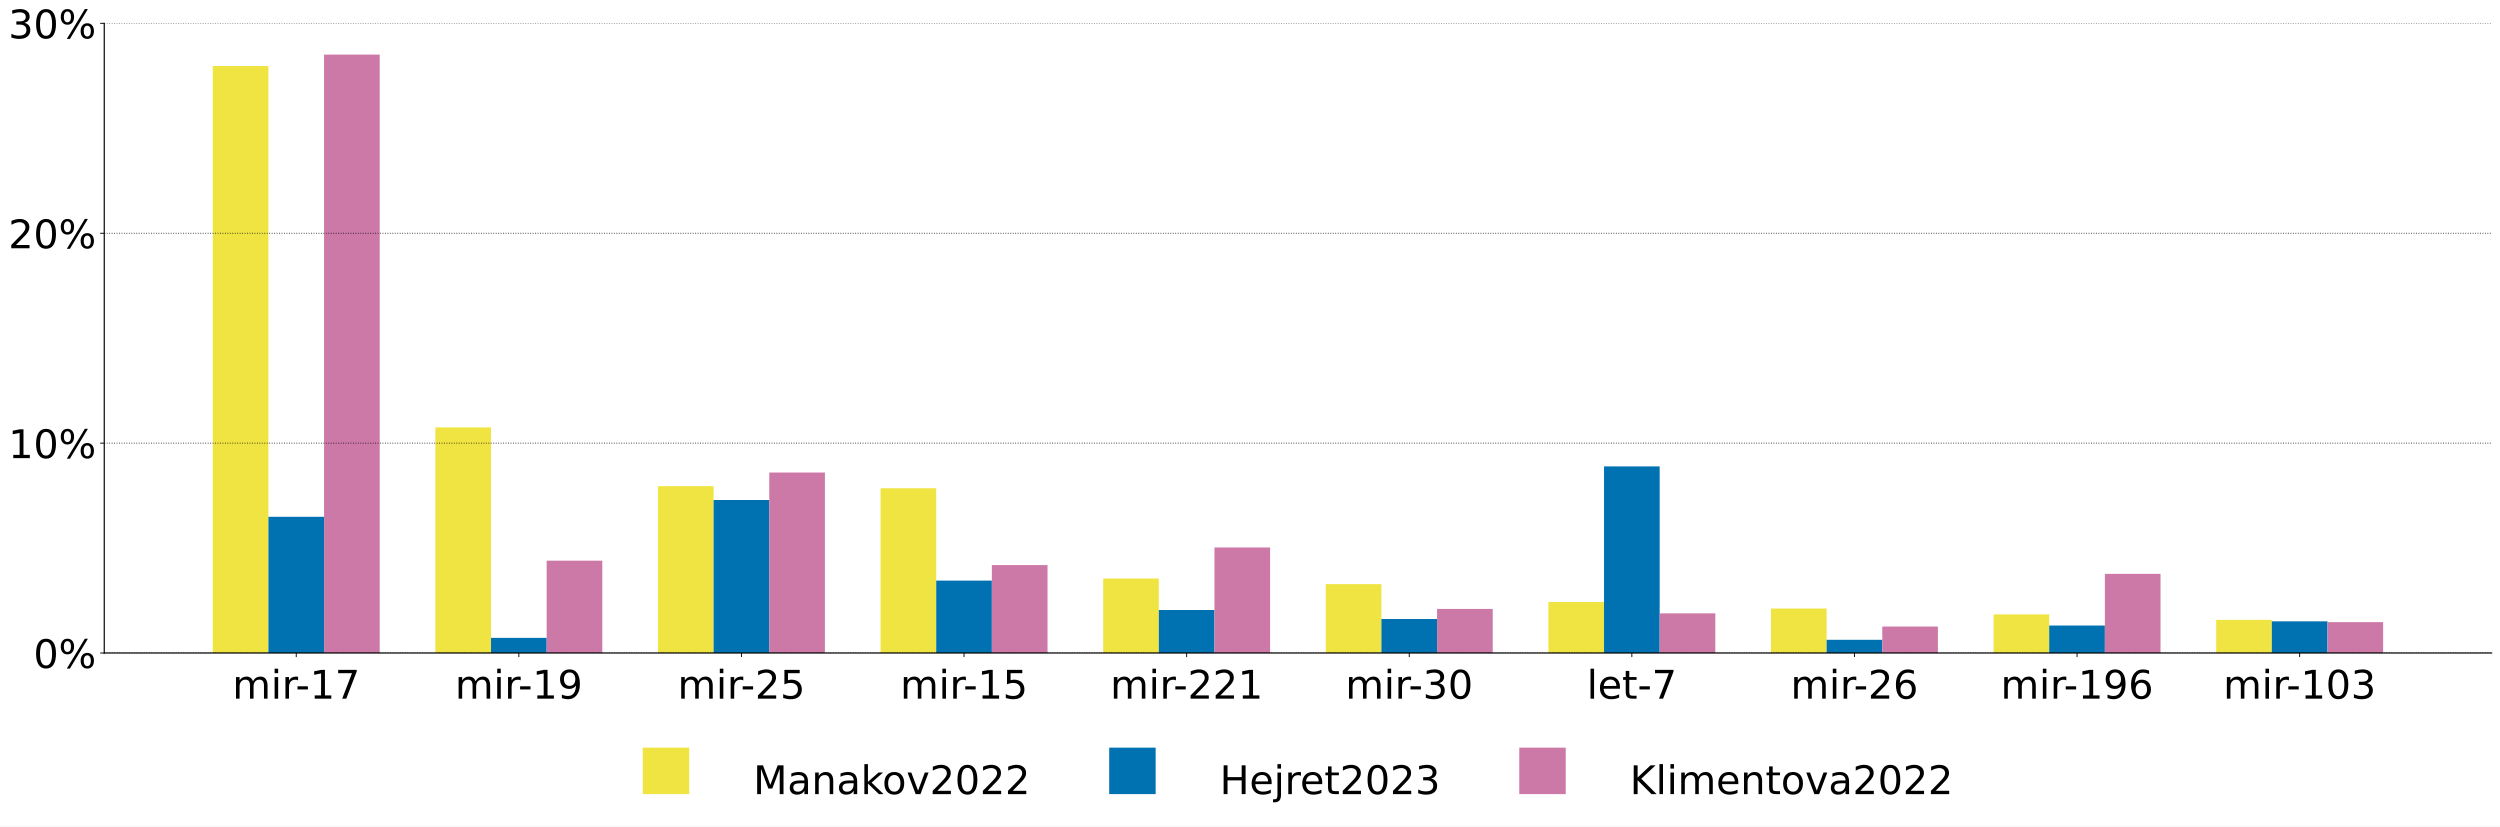
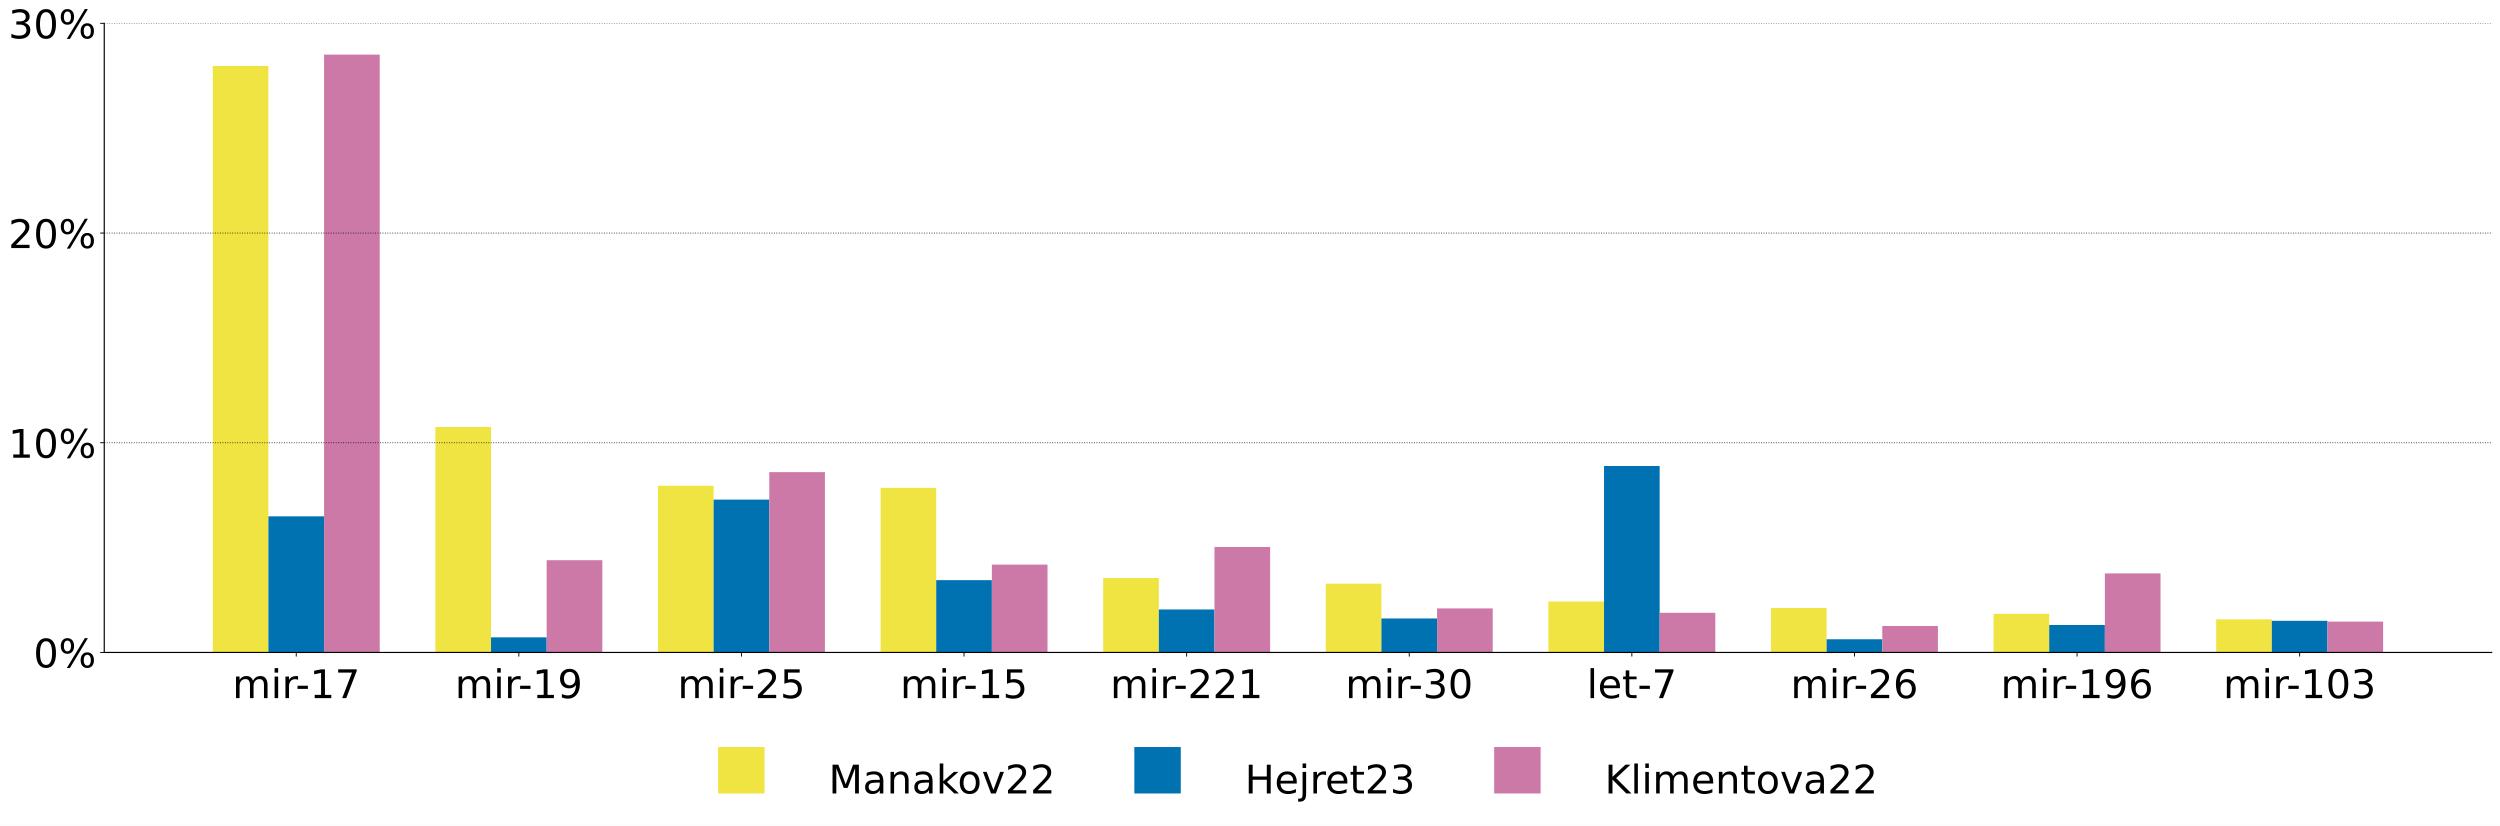
- <svg xmlns="http://www.w3.org/2000/svg" xmlns:xlink="http://www.w3.org/1999/xlink" width="2152.77pt" height="711.678pt" viewBox="0 0 2152.77 711.678" version="1.1">
+ <svg xmlns="http://www.w3.org/2000/svg" xmlns:xlink="http://www.w3.org/1999/xlink" width="2152.77pt" height="711.14pt" viewBox="0 0 2152.77 711.14" version="1.1">
  <defs>
    <style type="text/css">*{stroke-linejoin: round; stroke-linecap: butt}</style>
  </defs>
  <g id="figure_1">
    <g id="patch_1">
-       <path d="M 0 711.678  L 2152.77 711.678  L 2152.77 0  L 0 0  z " style="fill: #ffffff" />
+       <path d="M 0 711.14  L 2152.77 711.14  L 2152.77 0  L 0 0  z " style="fill: #ffffff" />
    </g>
    <g id="axes_1">
      <g id="patch_2">
-         <path d="M 89.77 562.309  L 2145.57 562.309  L 2145.57 20.117  L 89.77 20.117  z " style="fill: #ffffff" />
+         <path d="M 89.77 561.829  L 2145.57 561.829  L 2145.57 20.117  L 89.77 20.117  z " style="fill: #ffffff" />
      </g>
      <g id="patch_3">
-         <path d="M 183.216 562.309  L 231.137 562.309  L 231.137 56.806  L 183.216 56.806  z " clip-path="url(#pc41527f7bc)" style="fill: #f0e442" />
+         <path d="M 183.216 561.829  L 231.137 561.829  L 231.137 56.773  L 183.216 56.773  z " clip-path="url(#pc69f27f369)" style="fill: #f0e442" />
      </g>
      <g id="patch_4">
-         <path d="M 231.137 562.309  L 279.057 562.309  L 279.057 445.015  L 231.137 445.015  z " clip-path="url(#pc41527f7bc)" style="fill: #0072b2" />
+         <path d="M 231.137 561.829  L 279.057 561.829  L 279.057 444.639  L 231.137 444.639  z " clip-path="url(#pc69f27f369)" style="fill: #0072b2" />
      </g>
      <g id="patch_5">
-         <path d="M 279.057 562.309  L 326.978 562.309  L 326.978 47.046  L 279.057 47.046  z " clip-path="url(#pc41527f7bc)" style="fill: #cc79a7" />
+         <path d="M 279.057 561.829  L 326.978 561.829  L 326.978 47.022  L 279.057 47.022  z " clip-path="url(#pc69f27f369)" style="fill: #cc79a7" />
      </g>
      <g id="patch_6">
-         <path d="M 374.899 562.309  L 422.819 562.309  L 422.819 368.024  L 374.899 368.024  z " clip-path="url(#pc41527f7bc)" style="fill: #f0e442" />
+         <path d="M 374.899 561.829  L 422.819 561.829  L 422.819 367.716  L 374.899 367.716  z " clip-path="url(#pc69f27f369)" style="fill: #f0e442" />
      </g>
      <g id="patch_7">
-         <path d="M 422.819 562.309  L 470.74 562.309  L 470.74 549.297  L 422.819 549.297  z " clip-path="url(#pc41527f7bc)" style="fill: #0072b2" />
+         <path d="M 422.819 561.829  L 470.74 561.829  L 470.74 548.828  L 422.819 548.828  z " clip-path="url(#pc69f27f369)" style="fill: #0072b2" />
      </g>
      <g id="patch_8">
-         <path d="M 470.74 562.309  L 518.661 562.309  L 518.661 482.788  L 470.74 482.788  z " clip-path="url(#pc41527f7bc)" style="fill: #cc79a7" />
+         <path d="M 470.74 561.829  L 518.661 561.829  L 518.661 482.378  L 470.74 482.378  z " clip-path="url(#pc69f27f369)" style="fill: #cc79a7" />
      </g>
      <g id="patch_9">
-         <path d="M 566.582 562.309  L 614.502 562.309  L 614.502 418.628  L 566.582 418.628  z " clip-path="url(#pc41527f7bc)" style="fill: #f0e442" />
+         <path d="M 566.582 561.829  L 614.502 561.829  L 614.502 418.276  L 566.582 418.276  z " clip-path="url(#pc69f27f369)" style="fill: #f0e442" />
      </g>
      <g id="patch_10">
-         <path d="M 614.502 562.309  L 662.423 562.309  L 662.423 430.557  L 614.502 430.557  z " clip-path="url(#pc41527f7bc)" style="fill: #0072b2" />
+         <path d="M 614.502 561.829  L 662.423 561.829  L 662.423 430.193  L 614.502 430.193  z " clip-path="url(#pc69f27f369)" style="fill: #0072b2" />
      </g>
      <g id="patch_11">
-         <path d="M 662.423 562.309  L 710.344 562.309  L 710.344 406.881  L 662.423 406.881  z " clip-path="url(#pc41527f7bc)" style="fill: #cc79a7" />
+         <path d="M 662.423 561.829  L 710.344 561.829  L 710.344 406.539  L 662.423 406.539  z " clip-path="url(#pc69f27f369)" style="fill: #cc79a7" />
      </g>
      <g id="patch_12">
-         <path d="M 758.265 562.309  L 806.185 562.309  L 806.185 420.436  L 758.265 420.436  z " clip-path="url(#pc41527f7bc)" style="fill: #f0e442" />
+         <path d="M 758.265 561.829  L 806.185 561.829  L 806.185 420.081  L 758.265 420.081  z " clip-path="url(#pc69f27f369)" style="fill: #f0e442" />
      </g>
      <g id="patch_13">
-         <path d="M 806.185 562.309  L 854.106 562.309  L 854.106 499.957  L 806.185 499.957  z " clip-path="url(#pc41527f7bc)" style="fill: #0072b2" />
+         <path d="M 806.185 561.829  L 854.106 561.829  L 854.106 499.532  L 806.185 499.532  z " clip-path="url(#pc69f27f369)" style="fill: #0072b2" />
      </g>
      <g id="patch_14">
-         <path d="M 854.106 562.309  L 902.027 562.309  L 902.027 486.583  L 854.106 486.583  z " clip-path="url(#pc41527f7bc)" style="fill: #cc79a7" />
+         <path d="M 854.106 561.829  L 902.027 561.829  L 902.027 486.17  L 854.106 486.17  z " clip-path="url(#pc69f27f369)" style="fill: #cc79a7" />
      </g>
      <g id="patch_15">
-         <path d="M 949.948 562.309  L 997.868 562.309  L 997.868 498.15  L 949.948 498.15  z " clip-path="url(#pc41527f7bc)" style="fill: #f0e442" />
+         <path d="M 949.948 561.829  L 997.868 561.829  L 997.868 497.727  L 949.948 497.727  z " clip-path="url(#pc69f27f369)" style="fill: #f0e442" />
      </g>
      <g id="patch_16">
-         <path d="M 997.868 562.309  L 1045.789 562.309  L 1045.789 525.26  L 997.868 525.26  z " clip-path="url(#pc41527f7bc)" style="fill: #0072b2" />
+         <path d="M 997.868 561.829  L 1045.789 561.829  L 1045.789 524.812  L 997.868 524.812  z " clip-path="url(#pc69f27f369)" style="fill: #0072b2" />
      </g>
      <g id="patch_17">
-         <path d="M 1045.789 562.309  L 1093.71 562.309  L 1093.71 471.402  L 1045.789 471.402  z " clip-path="url(#pc41527f7bc)" style="fill: #cc79a7" />
+         <path d="M 1045.789 561.829  L 1093.71 561.829  L 1093.71 471.002  L 1045.789 471.002  z " clip-path="url(#pc69f27f369)" style="fill: #cc79a7" />
      </g>
      <g id="patch_18">
-         <path d="M 1141.631 562.309  L 1189.551 562.309  L 1189.551 503.03  L 1141.631 503.03  z " clip-path="url(#pc41527f7bc)" style="fill: #f0e442" />
+         <path d="M 1141.631 561.829  L 1189.551 561.829  L 1189.551 502.602  L 1141.631 502.602  z " clip-path="url(#pc69f27f369)" style="fill: #f0e442" />
      </g>
      <g id="patch_19">
-         <path d="M 1189.551 562.309  L 1237.472 562.309  L 1237.472 533.031  L 1189.551 533.031  z " clip-path="url(#pc41527f7bc)" style="fill: #0072b2" />
+         <path d="M 1189.551 561.829  L 1237.472 561.829  L 1237.472 532.577  L 1189.551 532.577  z " clip-path="url(#pc69f27f369)" style="fill: #0072b2" />
      </g>
      <g id="patch_20">
-         <path d="M 1237.472 562.309  L 1285.393 562.309  L 1285.393 524.356  L 1237.472 524.356  z " clip-path="url(#pc41527f7bc)" style="fill: #cc79a7" />
+         <path d="M 1237.472 561.829  L 1285.393 561.829  L 1285.393 523.91  L 1237.472 523.91  z " clip-path="url(#pc69f27f369)" style="fill: #cc79a7" />
      </g>
      <g id="patch_21">
-         <path d="M 1333.314 562.309  L 1381.234 562.309  L 1381.234 518.392  L 1333.314 518.392  z " clip-path="url(#pc41527f7bc)" style="fill: #f0e442" />
+         <path d="M 1333.314 561.829  L 1381.234 561.829  L 1381.234 517.951  L 1333.314 517.951  z " clip-path="url(#pc69f27f369)" style="fill: #f0e442" />
      </g>
      <g id="patch_22">
-         <path d="M 1381.234 562.309  L 1429.155 562.309  L 1429.155 401.64  L 1381.234 401.64  z " clip-path="url(#pc41527f7bc)" style="fill: #0072b2" />
+         <path d="M 1381.234 561.829  L 1429.155 561.829  L 1429.155 401.302  L 1381.234 401.302  z " clip-path="url(#pc69f27f369)" style="fill: #0072b2" />
      </g>
      <g id="patch_23">
-         <path d="M 1429.155 562.309  L 1477.076 562.309  L 1477.076 528.151  L 1429.155 528.151  z " clip-path="url(#pc41527f7bc)" style="fill: #cc79a7" />
+         <path d="M 1429.155 561.829  L 1477.076 561.829  L 1477.076 527.701  L 1429.155 527.701  z " clip-path="url(#pc69f27f369)" style="fill: #cc79a7" />
      </g>
      <g id="patch_24">
-         <path d="M 1524.997 562.309  L 1572.917 562.309  L 1572.917 523.994  L 1524.997 523.994  z " clip-path="url(#pc41527f7bc)" style="fill: #f0e442" />
+         <path d="M 1524.997 561.829  L 1572.917 561.829  L 1572.917 523.548  L 1524.997 523.548  z " clip-path="url(#pc69f27f369)" style="fill: #f0e442" />
      </g>
      <g id="patch_25">
-         <path d="M 1572.917 562.309  L 1620.838 562.309  L 1620.838 550.923  L 1572.917 550.923  z " clip-path="url(#pc41527f7bc)" style="fill: #0072b2" />
+         <path d="M 1572.917 561.829  L 1620.838 561.829  L 1620.838 550.453  L 1572.917 550.453  z " clip-path="url(#pc69f27f369)" style="fill: #0072b2" />
      </g>
      <g id="patch_26">
-         <path d="M 1620.838 562.309  L 1668.759 562.309  L 1668.759 539.537  L 1620.838 539.537  z " clip-path="url(#pc41527f7bc)" style="fill: #cc79a7" />
+         <path d="M 1620.838 561.829  L 1668.759 561.829  L 1668.759 539.077  L 1620.838 539.077  z " clip-path="url(#pc69f27f369)" style="fill: #cc79a7" />
      </g>
      <g id="patch_27">
-         <path d="M 1716.68 562.309  L 1764.6 562.309  L 1764.6 529.055  L 1716.68 529.055  z " clip-path="url(#pc41527f7bc)" style="fill: #f0e442" />
+         <path d="M 1716.68 561.829  L 1764.6 561.829  L 1764.6 528.604  L 1716.68 528.604  z " clip-path="url(#pc69f27f369)" style="fill: #f0e442" />
      </g>
      <g id="patch_28">
-         <path d="M 1764.6 562.309  L 1812.521 562.309  L 1812.521 538.634  L 1764.6 538.634  z " clip-path="url(#pc41527f7bc)" style="fill: #0072b2" />
+         <path d="M 1764.6 561.829  L 1812.521 561.829  L 1812.521 538.175  L 1764.6 538.175  z " clip-path="url(#pc69f27f369)" style="fill: #0072b2" />
      </g>
      <g id="patch_29">
-         <path d="M 1812.521 562.309  L 1860.442 562.309  L 1860.442 494.174  L 1812.521 494.174  z " clip-path="url(#pc41527f7bc)" style="fill: #cc79a7" />
+         <path d="M 1812.521 561.829  L 1860.442 561.829  L 1860.442 493.754  L 1812.521 493.754  z " clip-path="url(#pc69f27f369)" style="fill: #cc79a7" />
      </g>
      <g id="patch_30">
-         <path d="M 1908.363 562.309  L 1956.283 562.309  L 1956.283 533.754  L 1908.363 533.754  z " clip-path="url(#pc41527f7bc)" style="fill: #f0e442" />
+         <path d="M 1908.363 561.829  L 1956.283 561.829  L 1956.283 533.299  L 1908.363 533.299  z " clip-path="url(#pc69f27f369)" style="fill: #f0e442" />
      </g>
      <g id="patch_31">
-         <path d="M 1956.283 562.309  L 2004.204 562.309  L 2004.204 535.019  L 1956.283 535.019  z " clip-path="url(#pc41527f7bc)" style="fill: #0072b2" />
+         <path d="M 1956.283 561.829  L 2004.204 561.829  L 2004.204 534.563  L 1956.283 534.563  z " clip-path="url(#pc69f27f369)" style="fill: #0072b2" />
      </g>
      <g id="patch_32">
-         <path d="M 2004.204 562.309  L 2052.125 562.309  L 2052.125 535.742  L 2004.204 535.742  z " clip-path="url(#pc41527f7bc)" style="fill: #cc79a7" />
+         <path d="M 2004.204 561.829  L 2052.125 561.829  L 2052.125 535.285  L 2004.204 535.285  z " clip-path="url(#pc69f27f369)" style="fill: #cc79a7" />
      </g>
      <g id="matplotlib.axis_1">
        <g id="xtick_1">
          <g id="line2d_1">
            <defs>
-               <path id="mc085df0112" d="M 0 0  L 0 3.5  " style="stroke: #000000; stroke-width: 0.8" />
+               <path id="mcb8817b867" d="M 0 0  L 0 3.5  " style="stroke: #000000; stroke-width: 0.8" />
            </defs>
            <g>
-               <use xlink:href="#mc085df0112" x="255.097" y="562.309" style="stroke: #000000; stroke-width: 0.8" />
+               <use xlink:href="#mcb8817b867" x="255.097" y="561.829" style="stroke: #000000; stroke-width: 0.8" />
            </g>
          </g>
          <g id="text_1">
-             <g transform="translate(200.1444 601.644) scale(0.34 -0.34)">
+             <g transform="translate(200.1444 601.164) scale(0.34 -0.34)">
              <defs>
                <path id="DejaVuSans-6d" d="M 3328 2828  Q 3544 3216 3844 3400  Q 4144 3584 4550 3584  Q 5097 3584 5394 3201  Q 5691 2819 5691 2113  L 5691 0  L 5113 0  L 5113 2094  Q 5113 2597 4934 2840  Q 4756 3084 4391 3084  Q 3944 3084 3684 2787  Q 3425 2491 3425 1978  L 3425 0  L 2847 0  L 2847 2094  Q 2847 2600 2669 2842  Q 2491 3084 2119 3084  Q 1678 3084 1418 2786  Q 1159 2488 1159 1978  L 1159 0  L 581 0  L 581 3500  L 1159 3500  L 1159 2956  Q 1356 3278 1631 3431  Q 1906 3584 2284 3584  Q 2666 3584 2933 3390  Q 3200 3197 3328 2828  z " transform="scale(0.015625)" />
                <path id="DejaVuSans-69" d="M 603 3500  L 1178 3500  L 1178 0  L 603 0  L 603 3500  z M 603 4863  L 1178 4863  L 1178 4134  L 603 4134  L 603 4863  z " transform="scale(0.015625)" />
                <path id="DejaVuSans-72" d="M 2631 2963  Q 2534 3019 2420 3045  Q 2306 3072 2169 3072  Q 1681 3072 1420 2755  Q 1159 2438 1159 1844  L 1159 0  L 581 0  L 581 3500  L 1159 3500  L 1159 2956  Q 1341 3275 1631 3429  Q 1922 3584 2338 3584  Q 2397 3584 2469 3576  Q 2541 3569 2628 3553  L 2631 2963  z " transform="scale(0.015625)" />
                <path id="DejaVuSans-2d" d="M 313 2009  L 1997 2009  L 1997 1497  L 313 1497  L 313 2009  z " transform="scale(0.015625)" />
                <path id="DejaVuSans-31" d="M 794 531  L 1825 531  L 1825 4091  L 703 3866  L 703 4441  L 1819 4666  L 2450 4666  L 2450 531  L 3481 531  L 3481 0  L 794 0  L 794 531  z " transform="scale(0.015625)" />
                <path id="DejaVuSans-37" d="M 525 4666  L 3525 4666  L 3525 4397  L 1831 0  L 1172 0  L 2766 4134  L 525 4134  L 525 4666  z " transform="scale(0.015625)" />
              </defs>
              <use xlink:href="#DejaVuSans-6d" />
-               <use xlink:href="#DejaVuSans-69" x="97.412" />
-               <use xlink:href="#DejaVuSans-72" x="125.195" />
-               <use xlink:href="#DejaVuSans-2d" x="159.934" />
-               <use xlink:href="#DejaVuSans-31" x="196.018" />
-               <use xlink:href="#DejaVuSans-37" x="259.641" />
+               <use xlink:href="#DejaVuSans-69" transform="translate(97.41211 0)" />
+               <use xlink:href="#DejaVuSans-72" transform="translate(125.1953 0)" />
+               <use xlink:href="#DejaVuSans-2d" transform="translate(159.9336 0)" />
+               <use xlink:href="#DejaVuSans-31" transform="translate(196.0176 0)" />
+               <use xlink:href="#DejaVuSans-37" transform="translate(259.6406 0)" />
            </g>
          </g>
        </g>
        <g id="xtick_2">
          <g id="line2d_2">
            <g>
-               <use xlink:href="#mc085df0112" x="446.78" y="562.309" style="stroke: #000000; stroke-width: 0.8" />
+               <use xlink:href="#mcb8817b867" x="446.78" y="561.829" style="stroke: #000000; stroke-width: 0.8" />
            </g>
          </g>
          <g id="text_2">
-             <g transform="translate(391.8274 601.644) scale(0.34 -0.34)">
+             <g transform="translate(391.8274 601.164) scale(0.34 -0.34)">
              <defs>
                <path id="DejaVuSans-39" d="M 703 97  L 703 672  Q 941 559 1184 500  Q 1428 441 1663 441  Q 2288 441 2617 861  Q 2947 1281 2994 2138  Q 2813 1869 2534 1725  Q 2256 1581 1919 1581  Q 1219 1581 811 2004  Q 403 2428 403 3163  Q 403 3881 828 4315  Q 1253 4750 1959 4750  Q 2769 4750 3195 4129  Q 3622 3509 3622 2328  Q 3622 1225 3098 567  Q 2575 -91 1691 -91  Q 1453 -91 1209 -44  Q 966 3 703 97  z M 1959 2075  Q 2384 2075 2632 2365  Q 2881 2656 2881 3163  Q 2881 3666 2632 3958  Q 2384 4250 1959 4250  Q 1534 4250 1286 3958  Q 1038 3666 1038 3163  Q 1038 2656 1286 2365  Q 1534 2075 1959 2075  z " transform="scale(0.015625)" />
              </defs>
              <use xlink:href="#DejaVuSans-6d" />
-               <use xlink:href="#DejaVuSans-69" x="97.412" />
-               <use xlink:href="#DejaVuSans-72" x="125.195" />
-               <use xlink:href="#DejaVuSans-2d" x="159.934" />
-               <use xlink:href="#DejaVuSans-31" x="196.018" />
-               <use xlink:href="#DejaVuSans-39" x="259.641" />
+               <use xlink:href="#DejaVuSans-69" transform="translate(97.41211 0)" />
+               <use xlink:href="#DejaVuSans-72" transform="translate(125.1953 0)" />
+               <use xlink:href="#DejaVuSans-2d" transform="translate(159.9336 0)" />
+               <use xlink:href="#DejaVuSans-31" transform="translate(196.0176 0)" />
+               <use xlink:href="#DejaVuSans-39" transform="translate(259.6406 0)" />
            </g>
          </g>
        </g>
        <g id="xtick_3">
          <g id="line2d_3">
            <g>
-               <use xlink:href="#mc085df0112" x="638.463" y="562.309" style="stroke: #000000; stroke-width: 0.8" />
+               <use xlink:href="#mcb8817b867" x="638.463" y="561.829" style="stroke: #000000; stroke-width: 0.8" />
            </g>
          </g>
          <g id="text_3">
-             <g transform="translate(583.5104 601.644) scale(0.34 -0.34)">
+             <g transform="translate(583.5104 601.164) scale(0.34 -0.34)">
              <defs>
                <path id="DejaVuSans-32" d="M 1228 531  L 3431 531  L 3431 0  L 469 0  L 469 531  Q 828 903 1448 1529  Q 2069 2156 2228 2338  Q 2531 2678 2651 2914  Q 2772 3150 2772 3378  Q 2772 3750 2511 3984  Q 2250 4219 1831 4219  Q 1534 4219 1204 4116  Q 875 4013 500 3803  L 500 4441  Q 881 4594 1212 4672  Q 1544 4750 1819 4750  Q 2544 4750 2975 4387  Q 3406 4025 3406 3419  Q 3406 3131 3298 2873  Q 3191 2616 2906 2266  Q 2828 2175 2409 1742  Q 1991 1309 1228 531  z " transform="scale(0.015625)" />
                <path id="DejaVuSans-35" d="M 691 4666  L 3169 4666  L 3169 4134  L 1269 4134  L 1269 2991  Q 1406 3038 1543 3061  Q 1681 3084 1819 3084  Q 2600 3084 3056 2656  Q 3513 2228 3513 1497  Q 3513 744 3044 326  Q 2575 -91 1722 -91  Q 1428 -91 1123 -41  Q 819 9 494 109  L 494 744  Q 775 591 1075 516  Q 1375 441 1709 441  Q 2250 441 2565 725  Q 2881 1009 2881 1497  Q 2881 1984 2565 2268  Q 2250 2553 1709 2553  Q 1456 2553 1204 2497  Q 953 2441 691 2322  L 691 4666  z " transform="scale(0.015625)" />
              </defs>
              <use xlink:href="#DejaVuSans-6d" />
-               <use xlink:href="#DejaVuSans-69" x="97.412" />
-               <use xlink:href="#DejaVuSans-72" x="125.195" />
-               <use xlink:href="#DejaVuSans-2d" x="159.934" />
-               <use xlink:href="#DejaVuSans-32" x="196.018" />
-               <use xlink:href="#DejaVuSans-35" x="259.641" />
+               <use xlink:href="#DejaVuSans-69" transform="translate(97.41211 0)" />
+               <use xlink:href="#DejaVuSans-72" transform="translate(125.1953 0)" />
+               <use xlink:href="#DejaVuSans-2d" transform="translate(159.9336 0)" />
+               <use xlink:href="#DejaVuSans-32" transform="translate(196.0176 0)" />
+               <use xlink:href="#DejaVuSans-35" transform="translate(259.6406 0)" />
            </g>
          </g>
        </g>
        <g id="xtick_4">
          <g id="line2d_4">
            <g>
-               <use xlink:href="#mc085df0112" x="830.146" y="562.309" style="stroke: #000000; stroke-width: 0.8" />
+               <use xlink:href="#mcb8817b867" x="830.146" y="561.829" style="stroke: #000000; stroke-width: 0.8" />
            </g>
          </g>
          <g id="text_4">
-             <g transform="translate(775.1933 601.644) scale(0.34 -0.34)">
-               <use xlink:href="#DejaVuSans-6d" />
-               <use xlink:href="#DejaVuSans-69" x="97.412" />
-               <use xlink:href="#DejaVuSans-72" x="125.195" />
-               <use xlink:href="#DejaVuSans-2d" x="159.934" />
-               <use xlink:href="#DejaVuSans-31" x="196.018" />
-               <use xlink:href="#DejaVuSans-35" x="259.641" />
+             <g transform="translate(775.1933 601.164) scale(0.34 -0.34)">
+               <use xlink:href="#DejaVuSans-6d" />
+               <use xlink:href="#DejaVuSans-69" transform="translate(97.41211 0)" />
+               <use xlink:href="#DejaVuSans-72" transform="translate(125.1953 0)" />
+               <use xlink:href="#DejaVuSans-2d" transform="translate(159.9336 0)" />
+               <use xlink:href="#DejaVuSans-31" transform="translate(196.0176 0)" />
+               <use xlink:href="#DejaVuSans-35" transform="translate(259.6406 0)" />
            </g>
          </g>
        </g>
        <g id="xtick_5">
          <g id="line2d_5">
            <g>
-               <use xlink:href="#mc085df0112" x="1021.829" y="562.309" style="stroke: #000000; stroke-width: 0.8" />
+               <use xlink:href="#mcb8817b867" x="1021.829" y="561.829" style="stroke: #000000; stroke-width: 0.8" />
            </g>
          </g>
          <g id="text_5">
-             <g transform="translate(956.0601 601.644) scale(0.34 -0.34)">
-               <use xlink:href="#DejaVuSans-6d" />
-               <use xlink:href="#DejaVuSans-69" x="97.412" />
-               <use xlink:href="#DejaVuSans-72" x="125.195" />
-               <use xlink:href="#DejaVuSans-2d" x="159.934" />
-               <use xlink:href="#DejaVuSans-32" x="196.018" />
-               <use xlink:href="#DejaVuSans-32" x="259.641" />
-               <use xlink:href="#DejaVuSans-31" x="323.264" />
+             <g transform="translate(956.0601 601.164) scale(0.34 -0.34)">
+               <use xlink:href="#DejaVuSans-6d" />
+               <use xlink:href="#DejaVuSans-69" transform="translate(97.41211 0)" />
+               <use xlink:href="#DejaVuSans-72" transform="translate(125.1953 0)" />
+               <use xlink:href="#DejaVuSans-2d" transform="translate(159.9336 0)" />
+               <use xlink:href="#DejaVuSans-32" transform="translate(196.0176 0)" />
+               <use xlink:href="#DejaVuSans-32" transform="translate(259.6406 0)" />
+               <use xlink:href="#DejaVuSans-31" transform="translate(323.2637 0)" />
            </g>
          </g>
        </g>
        <g id="xtick_6">
          <g id="line2d_6">
            <g>
-               <use xlink:href="#mc085df0112" x="1213.512" y="562.309" style="stroke: #000000; stroke-width: 0.8" />
+               <use xlink:href="#mcb8817b867" x="1213.512" y="561.829" style="stroke: #000000; stroke-width: 0.8" />
            </g>
          </g>
          <g id="text_6">
-             <g transform="translate(1158.559 601.644) scale(0.34 -0.34)">
+             <g transform="translate(1158.559 601.164) scale(0.34 -0.34)">
              <defs>
                <path id="DejaVuSans-33" d="M 2597 2516  Q 3050 2419 3304 2112  Q 3559 1806 3559 1356  Q 3559 666 3084 287  Q 2609 -91 1734 -91  Q 1441 -91 1130 -33  Q 819 25 488 141  L 488 750  Q 750 597 1062 519  Q 1375 441 1716 441  Q 2309 441 2620 675  Q 2931 909 2931 1356  Q 2931 1769 2642 2001  Q 2353 2234 1838 2234  L 1294 2234  L 1294 2753  L 1863 2753  Q 2328 2753 2575 2939  Q 2822 3125 2822 3475  Q 2822 3834 2567 4026  Q 2313 4219 1838 4219  Q 1578 4219 1281 4162  Q 984 4106 628 3988  L 628 4550  Q 988 4650 1302 4700  Q 1616 4750 1894 4750  Q 2613 4750 3031 4423  Q 3450 4097 3450 3541  Q 3450 3153 3228 2886  Q 3006 2619 2597 2516  z " transform="scale(0.015625)" />
                <path id="DejaVuSans-30" d="M 2034 4250  Q 1547 4250 1301 3770  Q 1056 3291 1056 2328  Q 1056 1369 1301 889  Q 1547 409 2034 409  Q 2525 409 2770 889  Q 3016 1369 3016 2328  Q 3016 3291 2770 3770  Q 2525 4250 2034 4250  z M 2034 4750  Q 2819 4750 3233 4129  Q 3647 3509 3647 2328  Q 3647 1150 3233 529  Q 2819 -91 2034 -91  Q 1250 -91 836 529  Q 422 1150 422 2328  Q 422 3509 836 4129  Q 1250 4750 2034 4750  z " transform="scale(0.015625)" />
              </defs>
              <use xlink:href="#DejaVuSans-6d" />
-               <use xlink:href="#DejaVuSans-69" x="97.412" />
-               <use xlink:href="#DejaVuSans-72" x="125.195" />
-               <use xlink:href="#DejaVuSans-2d" x="159.934" />
-               <use xlink:href="#DejaVuSans-33" x="196.018" />
-               <use xlink:href="#DejaVuSans-30" x="259.641" />
+               <use xlink:href="#DejaVuSans-69" transform="translate(97.41211 0)" />
+               <use xlink:href="#DejaVuSans-72" transform="translate(125.1953 0)" />
+               <use xlink:href="#DejaVuSans-2d" transform="translate(159.9336 0)" />
+               <use xlink:href="#DejaVuSans-33" transform="translate(196.0176 0)" />
+               <use xlink:href="#DejaVuSans-30" transform="translate(259.6406 0)" />
            </g>
          </g>
        </g>
        <g id="xtick_7">
          <g id="line2d_7">
            <g>
-               <use xlink:href="#mc085df0112" x="1405.195" y="562.309" style="stroke: #000000; stroke-width: 0.8" />
+               <use xlink:href="#mcb8817b867" x="1405.195" y="561.829" style="stroke: #000000; stroke-width: 0.8" />
            </g>
          </g>
          <g id="text_7">
-             <g transform="translate(1366.398 601.644) scale(0.34 -0.34)">
+             <g transform="translate(1366.398 601.164) scale(0.34 -0.34)">
              <defs>
                <path id="DejaVuSans-6c" d="M 603 4863  L 1178 4863  L 1178 0  L 603 0  L 603 4863  z " transform="scale(0.015625)" />
                <path id="DejaVuSans-65" d="M 3597 1894  L 3597 1613  L 953 1613  Q 991 1019 1311 708  Q 1631 397 2203 397  Q 2534 397 2845 478  Q 3156 559 3463 722  L 3463 178  Q 3153 47 2828 -22  Q 2503 -91 2169 -91  Q 1331 -91 842 396  Q 353 884 353 1716  Q 353 2575 817 3079  Q 1281 3584 2069 3584  Q 2775 3584 3186 3129  Q 3597 2675 3597 1894  z M 3022 2063  Q 3016 2534 2758 2815  Q 2500 3097 2075 3097  Q 1594 3097 1305 2825  Q 1016 2553 972 2059  L 3022 2063  z " transform="scale(0.015625)" />
                <path id="DejaVuSans-74" d="M 1172 4494  L 1172 3500  L 2356 3500  L 2356 3053  L 1172 3053  L 1172 1153  Q 1172 725 1289 603  Q 1406 481 1766 481  L 2356 481  L 2356 0  L 1766 0  Q 1100 0 847 248  Q 594 497 594 1153  L 594 3053  L 172 3053  L 172 3500  L 594 3500  L 594 4494  L 1172 4494  z " transform="scale(0.015625)" />
              </defs>
              <use xlink:href="#DejaVuSans-6c" />
-               <use xlink:href="#DejaVuSans-65" x="27.783" />
-               <use xlink:href="#DejaVuSans-74" x="89.307" />
-               <use xlink:href="#DejaVuSans-2d" x="128.516" />
-               <use xlink:href="#DejaVuSans-37" x="164.6" />
+               <use xlink:href="#DejaVuSans-65" transform="translate(27.7832 0)" />
+               <use xlink:href="#DejaVuSans-74" transform="translate(89.30664 0)" />
+               <use xlink:href="#DejaVuSans-2d" transform="translate(128.5156 0)" />
+               <use xlink:href="#DejaVuSans-37" transform="translate(164.5996 0)" />
            </g>
          </g>
        </g>
        <g id="xtick_8">
          <g id="line2d_8">
            <g>
-               <use xlink:href="#mc085df0112" x="1596.878" y="562.309" style="stroke: #000000; stroke-width: 0.8" />
+               <use xlink:href="#mcb8817b867" x="1596.878" y="561.829" style="stroke: #000000; stroke-width: 0.8" />
            </g>
          </g>
          <g id="text_8">
-             <g transform="translate(1541.925 601.644) scale(0.34 -0.34)">
+             <g transform="translate(1541.925 601.164) scale(0.34 -0.34)">
              <defs>
                <path id="DejaVuSans-36" d="M 2113 2584  Q 1688 2584 1439 2293  Q 1191 2003 1191 1497  Q 1191 994 1439 701  Q 1688 409 2113 409  Q 2538 409 2786 701  Q 3034 994 3034 1497  Q 3034 2003 2786 2293  Q 2538 2584 2113 2584  z M 3366 4563  L 3366 3988  Q 3128 4100 2886 4159  Q 2644 4219 2406 4219  Q 1781 4219 1451 3797  Q 1122 3375 1075 2522  Q 1259 2794 1537 2939  Q 1816 3084 2150 3084  Q 2853 3084 3261 2657  Q 3669 2231 3669 1497  Q 3669 778 3244 343  Q 2819 -91 2113 -91  Q 1303 -91 875 529  Q 447 1150 447 2328  Q 447 3434 972 4092  Q 1497 4750 2381 4750  Q 2619 4750 2861 4703  Q 3103 4656 3366 4563  z " transform="scale(0.015625)" />
              </defs>
              <use xlink:href="#DejaVuSans-6d" />
-               <use xlink:href="#DejaVuSans-69" x="97.412" />
-               <use xlink:href="#DejaVuSans-72" x="125.195" />
-               <use xlink:href="#DejaVuSans-2d" x="159.934" />
-               <use xlink:href="#DejaVuSans-32" x="196.018" />
-               <use xlink:href="#DejaVuSans-36" x="259.641" />
+               <use xlink:href="#DejaVuSans-69" transform="translate(97.41211 0)" />
+               <use xlink:href="#DejaVuSans-72" transform="translate(125.1953 0)" />
+               <use xlink:href="#DejaVuSans-2d" transform="translate(159.9336 0)" />
+               <use xlink:href="#DejaVuSans-32" transform="translate(196.0176 0)" />
+               <use xlink:href="#DejaVuSans-36" transform="translate(259.6406 0)" />
            </g>
          </g>
        </g>
        <g id="xtick_9">
          <g id="line2d_9">
            <g>
-               <use xlink:href="#mc085df0112" x="1788.561" y="562.309" style="stroke: #000000; stroke-width: 0.8" />
+               <use xlink:href="#mcb8817b867" x="1788.561" y="561.829" style="stroke: #000000; stroke-width: 0.8" />
            </g>
          </g>
          <g id="text_9">
-             <g transform="translate(1722.792 601.644) scale(0.34 -0.34)">
-               <use xlink:href="#DejaVuSans-6d" />
-               <use xlink:href="#DejaVuSans-69" x="97.412" />
-               <use xlink:href="#DejaVuSans-72" x="125.195" />
-               <use xlink:href="#DejaVuSans-2d" x="159.934" />
-               <use xlink:href="#DejaVuSans-31" x="196.018" />
-               <use xlink:href="#DejaVuSans-39" x="259.641" />
-               <use xlink:href="#DejaVuSans-36" x="323.264" />
+             <g transform="translate(1722.792 601.164) scale(0.34 -0.34)">
+               <use xlink:href="#DejaVuSans-6d" />
+               <use xlink:href="#DejaVuSans-69" transform="translate(97.41211 0)" />
+               <use xlink:href="#DejaVuSans-72" transform="translate(125.1953 0)" />
+               <use xlink:href="#DejaVuSans-2d" transform="translate(159.9336 0)" />
+               <use xlink:href="#DejaVuSans-31" transform="translate(196.0176 0)" />
+               <use xlink:href="#DejaVuSans-39" transform="translate(259.6406 0)" />
+               <use xlink:href="#DejaVuSans-36" transform="translate(323.2637 0)" />
            </g>
          </g>
        </g>
        <g id="xtick_10">
          <g id="line2d_10">
            <g>
-               <use xlink:href="#mc085df0112" x="1980.244" y="562.309" style="stroke: #000000; stroke-width: 0.8" />
+               <use xlink:href="#mcb8817b867" x="1980.244" y="561.829" style="stroke: #000000; stroke-width: 0.8" />
            </g>
          </g>
          <g id="text_10">
-             <g transform="translate(1914.475 601.644) scale(0.34 -0.34)">
-               <use xlink:href="#DejaVuSans-6d" />
-               <use xlink:href="#DejaVuSans-69" x="97.412" />
-               <use xlink:href="#DejaVuSans-72" x="125.195" />
-               <use xlink:href="#DejaVuSans-2d" x="159.934" />
-               <use xlink:href="#DejaVuSans-31" x="196.018" />
-               <use xlink:href="#DejaVuSans-30" x="259.641" />
-               <use xlink:href="#DejaVuSans-33" x="323.264" />
+             <g transform="translate(1914.475 601.164) scale(0.34 -0.34)">
+               <use xlink:href="#DejaVuSans-6d" />
+               <use xlink:href="#DejaVuSans-69" transform="translate(97.41211 0)" />
+               <use xlink:href="#DejaVuSans-72" transform="translate(125.1953 0)" />
+               <use xlink:href="#DejaVuSans-2d" transform="translate(159.9336 0)" />
+               <use xlink:href="#DejaVuSans-31" transform="translate(196.0176 0)" />
+               <use xlink:href="#DejaVuSans-30" transform="translate(259.6406 0)" />
+               <use xlink:href="#DejaVuSans-33" transform="translate(323.2637 0)" />
            </g>
          </g>
        </g>
      </g>
      <g id="matplotlib.axis_2">
        <g id="ytick_1">
          <g id="line2d_11">
-             <path d="M 89.77 562.309  L 2145.57 562.309  " clip-path="url(#pc41527f7bc)" style="fill: none; stroke-dasharray: 0.8,1.32; stroke-dashoffset: 0; stroke: #000000; stroke-opacity: 0.8; stroke-width: 0.8" />
+             <path d="M 89.77 561.829  L 2145.57 561.829  " clip-path="url(#pc69f27f369)" style="fill: none; stroke-dasharray: 0.8,1.32; stroke-dashoffset: 0; stroke: #000000; stroke-opacity: 0.8; stroke-width: 0.8" />
          </g>
          <g id="line2d_12">
            <defs>
-               <path id="meeeecb65c9" d="M 0 0  L -3.5 0  " style="stroke: #000000; stroke-width: 0.8" />
+               <path id="m84f79d953b" d="M 0 0  L -3.5 0  " style="stroke: #000000; stroke-width: 0.8" />
            </defs>
            <g>
-               <use xlink:href="#meeeecb65c9" x="89.77" y="562.309" style="stroke: #000000; stroke-width: 0.8" />
+               <use xlink:href="#m84f79d953b" x="89.77" y="561.829" style="stroke: #000000; stroke-width: 0.8" />
            </g>
          </g>
          <g id="text_11">
-             <g transform="translate(28.8325 575.2267) scale(0.34 -0.34)">
+             <g transform="translate(28.8325 574.7467) scale(0.34 -0.34)">
              <defs>
                <path id="DejaVuSans-25" d="M 4653 2053  Q 4381 2053 4226 1822  Q 4072 1591 4072 1178  Q 4072 772 4226 539  Q 4381 306 4653 306  Q 4919 306 5073 539  Q 5228 772 5228 1178  Q 5228 1588 5073 1820  Q 4919 2053 4653 2053  z M 4653 2450  Q 5147 2450 5437 2106  Q 5728 1763 5728 1178  Q 5728 594 5436 251  Q 5144 -91 4653 -91  Q 4153 -91 3862 251  Q 3572 594 3572 1178  Q 3572 1766 3864 2108  Q 4156 2450 4653 2450  z M 1428 4353  Q 1159 4353 1004 4120  Q 850 3888 850 3481  Q 850 3069 1003 2837  Q 1156 2606 1428 2606  Q 1700 2606 1854 2837  Q 2009 3069 2009 3481  Q 2009 3884 1853 4118  Q 1697 4353 1428 4353  z M 4250 4750  L 4750 4750  L 1831 -91  L 1331 -91  L 4250 4750  z M 1428 4750  Q 1922 4750 2215 4408  Q 2509 4066 2509 3481  Q 2509 2891 2217 2550  Q 1925 2209 1428 2209  Q 931 2209 642 2551  Q 353 2894 353 3481  Q 353 4063 643 4406  Q 934 4750 1428 4750  z " transform="scale(0.015625)" />
              </defs>
              <use xlink:href="#DejaVuSans-30" />
-               <use xlink:href="#DejaVuSans-25" x="63.623" />
+               <use xlink:href="#DejaVuSans-25" transform="translate(63.62305 0)" />
            </g>
          </g>
        </g>
        <g id="ytick_2">
          <g id="line2d_13">
-             <path d="M 89.77 381.579  L 2145.57 381.579  " clip-path="url(#pc41527f7bc)" style="fill: none; stroke-dasharray: 0.8,1.32; stroke-dashoffset: 0; stroke: #000000; stroke-opacity: 0.8; stroke-width: 0.8" />
+             <path d="M 89.77 381.259  L 2145.57 381.259  " clip-path="url(#pc69f27f369)" style="fill: none; stroke-dasharray: 0.8,1.32; stroke-dashoffset: 0; stroke: #000000; stroke-opacity: 0.8; stroke-width: 0.8" />
          </g>
          <g id="line2d_14">
            <g>
-               <use xlink:href="#meeeecb65c9" x="89.77" y="381.579" style="stroke: #000000; stroke-width: 0.8" />
+               <use xlink:href="#m84f79d953b" x="89.77" y="381.259" style="stroke: #000000; stroke-width: 0.8" />
            </g>
          </g>
          <g id="text_12">
-             <g transform="translate(7.2 394.496) scale(0.34 -0.34)">
+             <g transform="translate(7.2 394.176) scale(0.34 -0.34)">
              <use xlink:href="#DejaVuSans-31" />
-               <use xlink:href="#DejaVuSans-30" x="63.623" />
-               <use xlink:href="#DejaVuSans-25" x="127.246" />
+               <use xlink:href="#DejaVuSans-30" transform="translate(63.62305 0)" />
+               <use xlink:href="#DejaVuSans-25" transform="translate(127.2461 0)" />
            </g>
          </g>
        </g>
        <g id="ytick_3">
          <g id="line2d_15">
-             <path d="M 89.77 200.848  L 2145.57 200.848  " clip-path="url(#pc41527f7bc)" style="fill: none; stroke-dasharray: 0.8,1.32; stroke-dashoffset: 0; stroke: #000000; stroke-opacity: 0.8; stroke-width: 0.8" />
+             <path d="M 89.77 200.688  L 2145.57 200.688  " clip-path="url(#pc69f27f369)" style="fill: none; stroke-dasharray: 0.8,1.32; stroke-dashoffset: 0; stroke: #000000; stroke-opacity: 0.8; stroke-width: 0.8" />
          </g>
          <g id="line2d_16">
            <g>
-               <use xlink:href="#meeeecb65c9" x="89.77" y="200.848" style="stroke: #000000; stroke-width: 0.8" />
+               <use xlink:href="#m84f79d953b" x="89.77" y="200.688" style="stroke: #000000; stroke-width: 0.8" />
            </g>
          </g>
          <g id="text_13">
-             <g transform="translate(7.2 213.7654) scale(0.34 -0.34)">
+             <g transform="translate(7.2 213.6054) scale(0.34 -0.34)">
              <use xlink:href="#DejaVuSans-32" />
-               <use xlink:href="#DejaVuSans-30" x="63.623" />
-               <use xlink:href="#DejaVuSans-25" x="127.246" />
+               <use xlink:href="#DejaVuSans-30" transform="translate(63.62305 0)" />
+               <use xlink:href="#DejaVuSans-25" transform="translate(127.2461 0)" />
            </g>
          </g>
        </g>
        <g id="ytick_4">
          <g id="line2d_17">
-             <path d="M 89.77 20.117  L 2145.57 20.117  " clip-path="url(#pc41527f7bc)" style="fill: none; stroke-dasharray: 0.8,1.32; stroke-dashoffset: 0; stroke: #000000; stroke-opacity: 0.8; stroke-width: 0.8" />
+             <path d="M 89.77 20.117  L 2145.57 20.117  " clip-path="url(#pc69f27f369)" style="fill: none; stroke-dasharray: 0.8,1.32; stroke-dashoffset: 0; stroke: #000000; stroke-opacity: 0.8; stroke-width: 0.8" />
          </g>
          <g id="line2d_18">
            <g>
-               <use xlink:href="#meeeecb65c9" x="89.77" y="20.117" style="stroke: #000000; stroke-width: 0.8" />
+               <use xlink:href="#m84f79d953b" x="89.77" y="20.117" style="stroke: #000000; stroke-width: 0.8" />
            </g>
          </g>
          <g id="text_14">
            <g transform="translate(7.2 33.03469) scale(0.34 -0.34)">
              <use xlink:href="#DejaVuSans-33" />
-               <use xlink:href="#DejaVuSans-30" x="63.623" />
-               <use xlink:href="#DejaVuSans-25" x="127.246" />
+               <use xlink:href="#DejaVuSans-30" transform="translate(63.62305 0)" />
+               <use xlink:href="#DejaVuSans-25" transform="translate(127.2461 0)" />
            </g>
          </g>
        </g>
      </g>
      <g id="patch_33">
-         <path d="M 89.77 562.309  L 89.77 20.117  " style="fill: none; stroke: #000000; stroke-linejoin: miter; stroke-linecap: square" />
+         <path d="M 89.77 561.829  L 89.77 20.117  " style="fill: none; stroke: #000000; stroke-linejoin: miter; stroke-linecap: square" />
      </g>
      <g id="patch_34">
-         <path d="M 89.77 562.309  L 2145.57 562.309  " style="fill: none; stroke: #000000; stroke-linejoin: miter; stroke-linecap: square" />
+         <path d="M 89.77 561.829  L 2145.57 561.829  " style="fill: none; stroke: #000000; stroke-linejoin: miter; stroke-linecap: square" />
      </g>
      <g id="legend_1">
        <g id="patch_35">
-           <path d="M 553.475 683.807  L 593.475 683.807  L 593.475 643.807  L 553.475 643.807  z " style="fill: #f0e442" />
+           <path d="M 618.372 683.269  L 658.372 683.269  L 658.372 643.269  L 618.372 643.269  z " style="fill: #f0e442" />
        </g>
        <g id="text_15">
-           <g transform="translate(648.6748 683.8071) scale(0.34 -0.34)">
+           <g transform="translate(713.5723 683.2695) scale(0.34 -0.34)">
            <defs>
              <path id="DejaVuSans-4d" d="M 628 4666  L 1569 4666  L 2759 1491  L 3956 4666  L 4897 4666  L 4897 0  L 4281 0  L 4281 4097  L 3078 897  L 2444 897  L 1241 4097  L 1241 0  L 628 0  L 628 4666  z " transform="scale(0.015625)" />
              <path id="DejaVuSans-61" d="M 2194 1759  Q 1497 1759 1228 1600  Q 959 1441 959 1056  Q 959 750 1161 570  Q 1363 391 1709 391  Q 2188 391 2477 730  Q 2766 1069 2766 1631  L 2766 1759  L 2194 1759  z M 3341 1997  L 3341 0  L 2766 0  L 2766 531  Q 2569 213 2275 61  Q 1981 -91 1556 -91  Q 1019 -91 701 211  Q 384 513 384 1019  Q 384 1609 779 1909  Q 1175 2209 1959 2209  L 2766 2209  L 2766 2266  Q 2766 2663 2505 2880  Q 2244 3097 1772 3097  Q 1472 3097 1187 3025  Q 903 2953 641 2809  L 641 3341  Q 956 3463 1253 3523  Q 1550 3584 1831 3584  Q 2591 3584 2966 3190  Q 3341 2797 3341 1997  z " transform="scale(0.015625)" />
              <path id="DejaVuSans-6e" d="M 3513 2113  L 3513 0  L 2938 0  L 2938 2094  Q 2938 2591 2744 2837  Q 2550 3084 2163 3084  Q 1697 3084 1428 2787  Q 1159 2491 1159 1978  L 1159 0  L 581 0  L 581 3500  L 1159 3500  L 1159 2956  Q 1366 3272 1645 3428  Q 1925 3584 2291 3584  Q 2894 3584 3203 3211  Q 3513 2838 3513 2113  z " transform="scale(0.015625)" />
              <path id="DejaVuSans-6b" d="M 581 4863  L 1159 4863  L 1159 1991  L 2875 3500  L 3609 3500  L 1753 1863  L 3688 0  L 2938 0  L 1159 1709  L 1159 0  L 581 0  L 581 4863  z " transform="scale(0.015625)" />
              <path id="DejaVuSans-6f" d="M 1959 3097  Q 1497 3097 1228 2736  Q 959 2375 959 1747  Q 959 1119 1226 758  Q 1494 397 1959 397  Q 2419 397 2687 759  Q 2956 1122 2956 1747  Q 2956 2369 2687 2733  Q 2419 3097 1959 3097  z M 1959 3584  Q 2709 3584 3137 3096  Q 3566 2609 3566 1747  Q 3566 888 3137 398  Q 2709 -91 1959 -91  Q 1206 -91 779 398  Q 353 888 353 1747  Q 353 2609 779 3096  Q 1206 3584 1959 3584  z " transform="scale(0.015625)" />
              <path id="DejaVuSans-76" d="M 191 3500  L 800 3500  L 1894 563  L 2988 3500  L 3597 3500  L 2284 0  L 1503 0  L 191 3500  z " transform="scale(0.015625)" />
            </defs>
            <use xlink:href="#DejaVuSans-4d" />
-             <use xlink:href="#DejaVuSans-61" x="86.279" />
-             <use xlink:href="#DejaVuSans-6e" x="147.559" />
-             <use xlink:href="#DejaVuSans-61" x="210.938" />
-             <use xlink:href="#DejaVuSans-6b" x="272.217" />
-             <use xlink:href="#DejaVuSans-6f" x="326.502" />
-             <use xlink:href="#DejaVuSans-76" x="387.684" />
-             <use xlink:href="#DejaVuSans-32" x="446.863" />
-             <use xlink:href="#DejaVuSans-30" x="510.486" />
-             <use xlink:href="#DejaVuSans-32" x="574.109" />
-             <use xlink:href="#DejaVuSans-32" x="637.732" />
+             <use xlink:href="#DejaVuSans-61" transform="translate(86.2793 0)" />
+             <use xlink:href="#DejaVuSans-6e" transform="translate(147.5586 0)" />
+             <use xlink:href="#DejaVuSans-61" transform="translate(210.9375 0)" />
+             <use xlink:href="#DejaVuSans-6b" transform="translate(272.2168 0)" />
+             <use xlink:href="#DejaVuSans-6f" transform="translate(326.502 0)" />
+             <use xlink:href="#DejaVuSans-76" transform="translate(387.6836 0)" />
+             <use xlink:href="#DejaVuSans-32" transform="translate(446.8633 0)" />
+             <use xlink:href="#DejaVuSans-32" transform="translate(510.4863 0)" />
          </g>
        </g>
        <g id="patch_36">
-           <path d="M 955.142 683.807  L 995.142 683.807  L 995.142 643.807  L 955.142 643.807  z " style="fill: #0072b2" />
+           <path d="M 976.775 683.269  L 1016.775 683.269  L 1016.775 643.269  L 976.775 643.269  z " style="fill: #0072b2" />
        </g>
        <g id="text_16">
-           <g transform="translate(1050.342 683.8071) scale(0.34 -0.34)">
+           <g transform="translate(1071.975 683.2695) scale(0.34 -0.34)">
            <defs>
              <path id="DejaVuSans-48" d="M 628 4666  L 1259 4666  L 1259 2753  L 3553 2753  L 3553 4666  L 4184 4666  L 4184 0  L 3553 0  L 3553 2222  L 1259 2222  L 1259 0  L 628 0  L 628 4666  z " transform="scale(0.015625)" />
              <path id="DejaVuSans-6a" d="M 603 3500  L 1178 3500  L 1178 -63  Q 1178 -731 923 -1031  Q 669 -1331 103 -1331  L -116 -1331  L -116 -844  L 38 -844  Q 366 -844 484 -692  Q 603 -541 603 -63  L 603 3500  z M 603 4863  L 1178 4863  L 1178 4134  L 603 4134  L 603 4863  z " transform="scale(0.015625)" />
            </defs>
            <use xlink:href="#DejaVuSans-48" />
-             <use xlink:href="#DejaVuSans-65" x="75.195" />
-             <use xlink:href="#DejaVuSans-6a" x="136.719" />
-             <use xlink:href="#DejaVuSans-72" x="164.502" />
-             <use xlink:href="#DejaVuSans-65" x="203.365" />
-             <use xlink:href="#DejaVuSans-74" x="264.889" />
-             <use xlink:href="#DejaVuSans-32" x="304.098" />
-             <use xlink:href="#DejaVuSans-30" x="367.721" />
-             <use xlink:href="#DejaVuSans-32" x="431.344" />
-             <use xlink:href="#DejaVuSans-33" x="494.967" />
+             <use xlink:href="#DejaVuSans-65" transform="translate(75.19531 0)" />
+             <use xlink:href="#DejaVuSans-6a" transform="translate(136.7188 0)" />
+             <use xlink:href="#DejaVuSans-72" transform="translate(164.502 0)" />
+             <use xlink:href="#DejaVuSans-65" transform="translate(203.3652 0)" />
+             <use xlink:href="#DejaVuSans-74" transform="translate(264.8887 0)" />
+             <use xlink:href="#DejaVuSans-32" transform="translate(304.0977 0)" />
+             <use xlink:href="#DejaVuSans-33" transform="translate(367.7207 0)" />
          </g>
        </g>
        <g id="patch_37">
-           <path d="M 1308.27 683.807  L 1348.27 683.807  L 1348.27 643.807  L 1308.27 643.807  z " style="fill: #cc79a7" />
+           <path d="M 1286.637 683.269  L 1326.637 683.269  L 1326.637 643.269  L 1286.637 643.269  z " style="fill: #cc79a7" />
        </g>
        <g id="text_17">
-           <g transform="translate(1403.47 683.8071) scale(0.34 -0.34)">
+           <g transform="translate(1381.837 683.2695) scale(0.34 -0.34)">
            <defs>
              <path id="DejaVuSans-4b" d="M 628 4666  L 1259 4666  L 1259 2694  L 3353 4666  L 4166 4666  L 1850 2491  L 4331 0  L 3500 0  L 1259 2247  L 1259 0  L 628 0  L 628 4666  z " transform="scale(0.015625)" />
            </defs>
            <use xlink:href="#DejaVuSans-4b" />
-             <use xlink:href="#DejaVuSans-6c" x="65.576" />
-             <use xlink:href="#DejaVuSans-69" x="93.359" />
-             <use xlink:href="#DejaVuSans-6d" x="121.143" />
-             <use xlink:href="#DejaVuSans-65" x="218.555" />
-             <use xlink:href="#DejaVuSans-6e" x="280.078" />
-             <use xlink:href="#DejaVuSans-74" x="343.457" />
-             <use xlink:href="#DejaVuSans-6f" x="382.666" />
-             <use xlink:href="#DejaVuSans-76" x="443.848" />
-             <use xlink:href="#DejaVuSans-61" x="503.027" />
-             <use xlink:href="#DejaVuSans-32" x="564.307" />
-             <use xlink:href="#DejaVuSans-30" x="627.93" />
-             <use xlink:href="#DejaVuSans-32" x="691.553" />
-             <use xlink:href="#DejaVuSans-32" x="755.176" />
+             <use xlink:href="#DejaVuSans-6c" transform="translate(65.57617 0)" />
+             <use xlink:href="#DejaVuSans-69" transform="translate(93.35938 0)" />
+             <use xlink:href="#DejaVuSans-6d" transform="translate(121.1426 0)" />
+             <use xlink:href="#DejaVuSans-65" transform="translate(218.5547 0)" />
+             <use xlink:href="#DejaVuSans-6e" transform="translate(280.0781 0)" />
+             <use xlink:href="#DejaVuSans-74" transform="translate(343.457 0)" />
+             <use xlink:href="#DejaVuSans-6f" transform="translate(382.666 0)" />
+             <use xlink:href="#DejaVuSans-76" transform="translate(443.8477 0)" />
+             <use xlink:href="#DejaVuSans-61" transform="translate(503.0273 0)" />
+             <use xlink:href="#DejaVuSans-32" transform="translate(564.3066 0)" />
+             <use xlink:href="#DejaVuSans-32" transform="translate(627.9297 0)" />
          </g>
        </g>
      </g>
    </g>
  </g>
  <defs>
-     <clipPath id="pc41527f7bc">
-       <rect x="89.77" y="20.117" width="2055.8" height="542.192" />
+     <clipPath id="pc69f27f369">
+       <rect x="89.77" y="20.117" width="2055.8" height="541.712" />
    </clipPath>
  </defs>
</svg>
